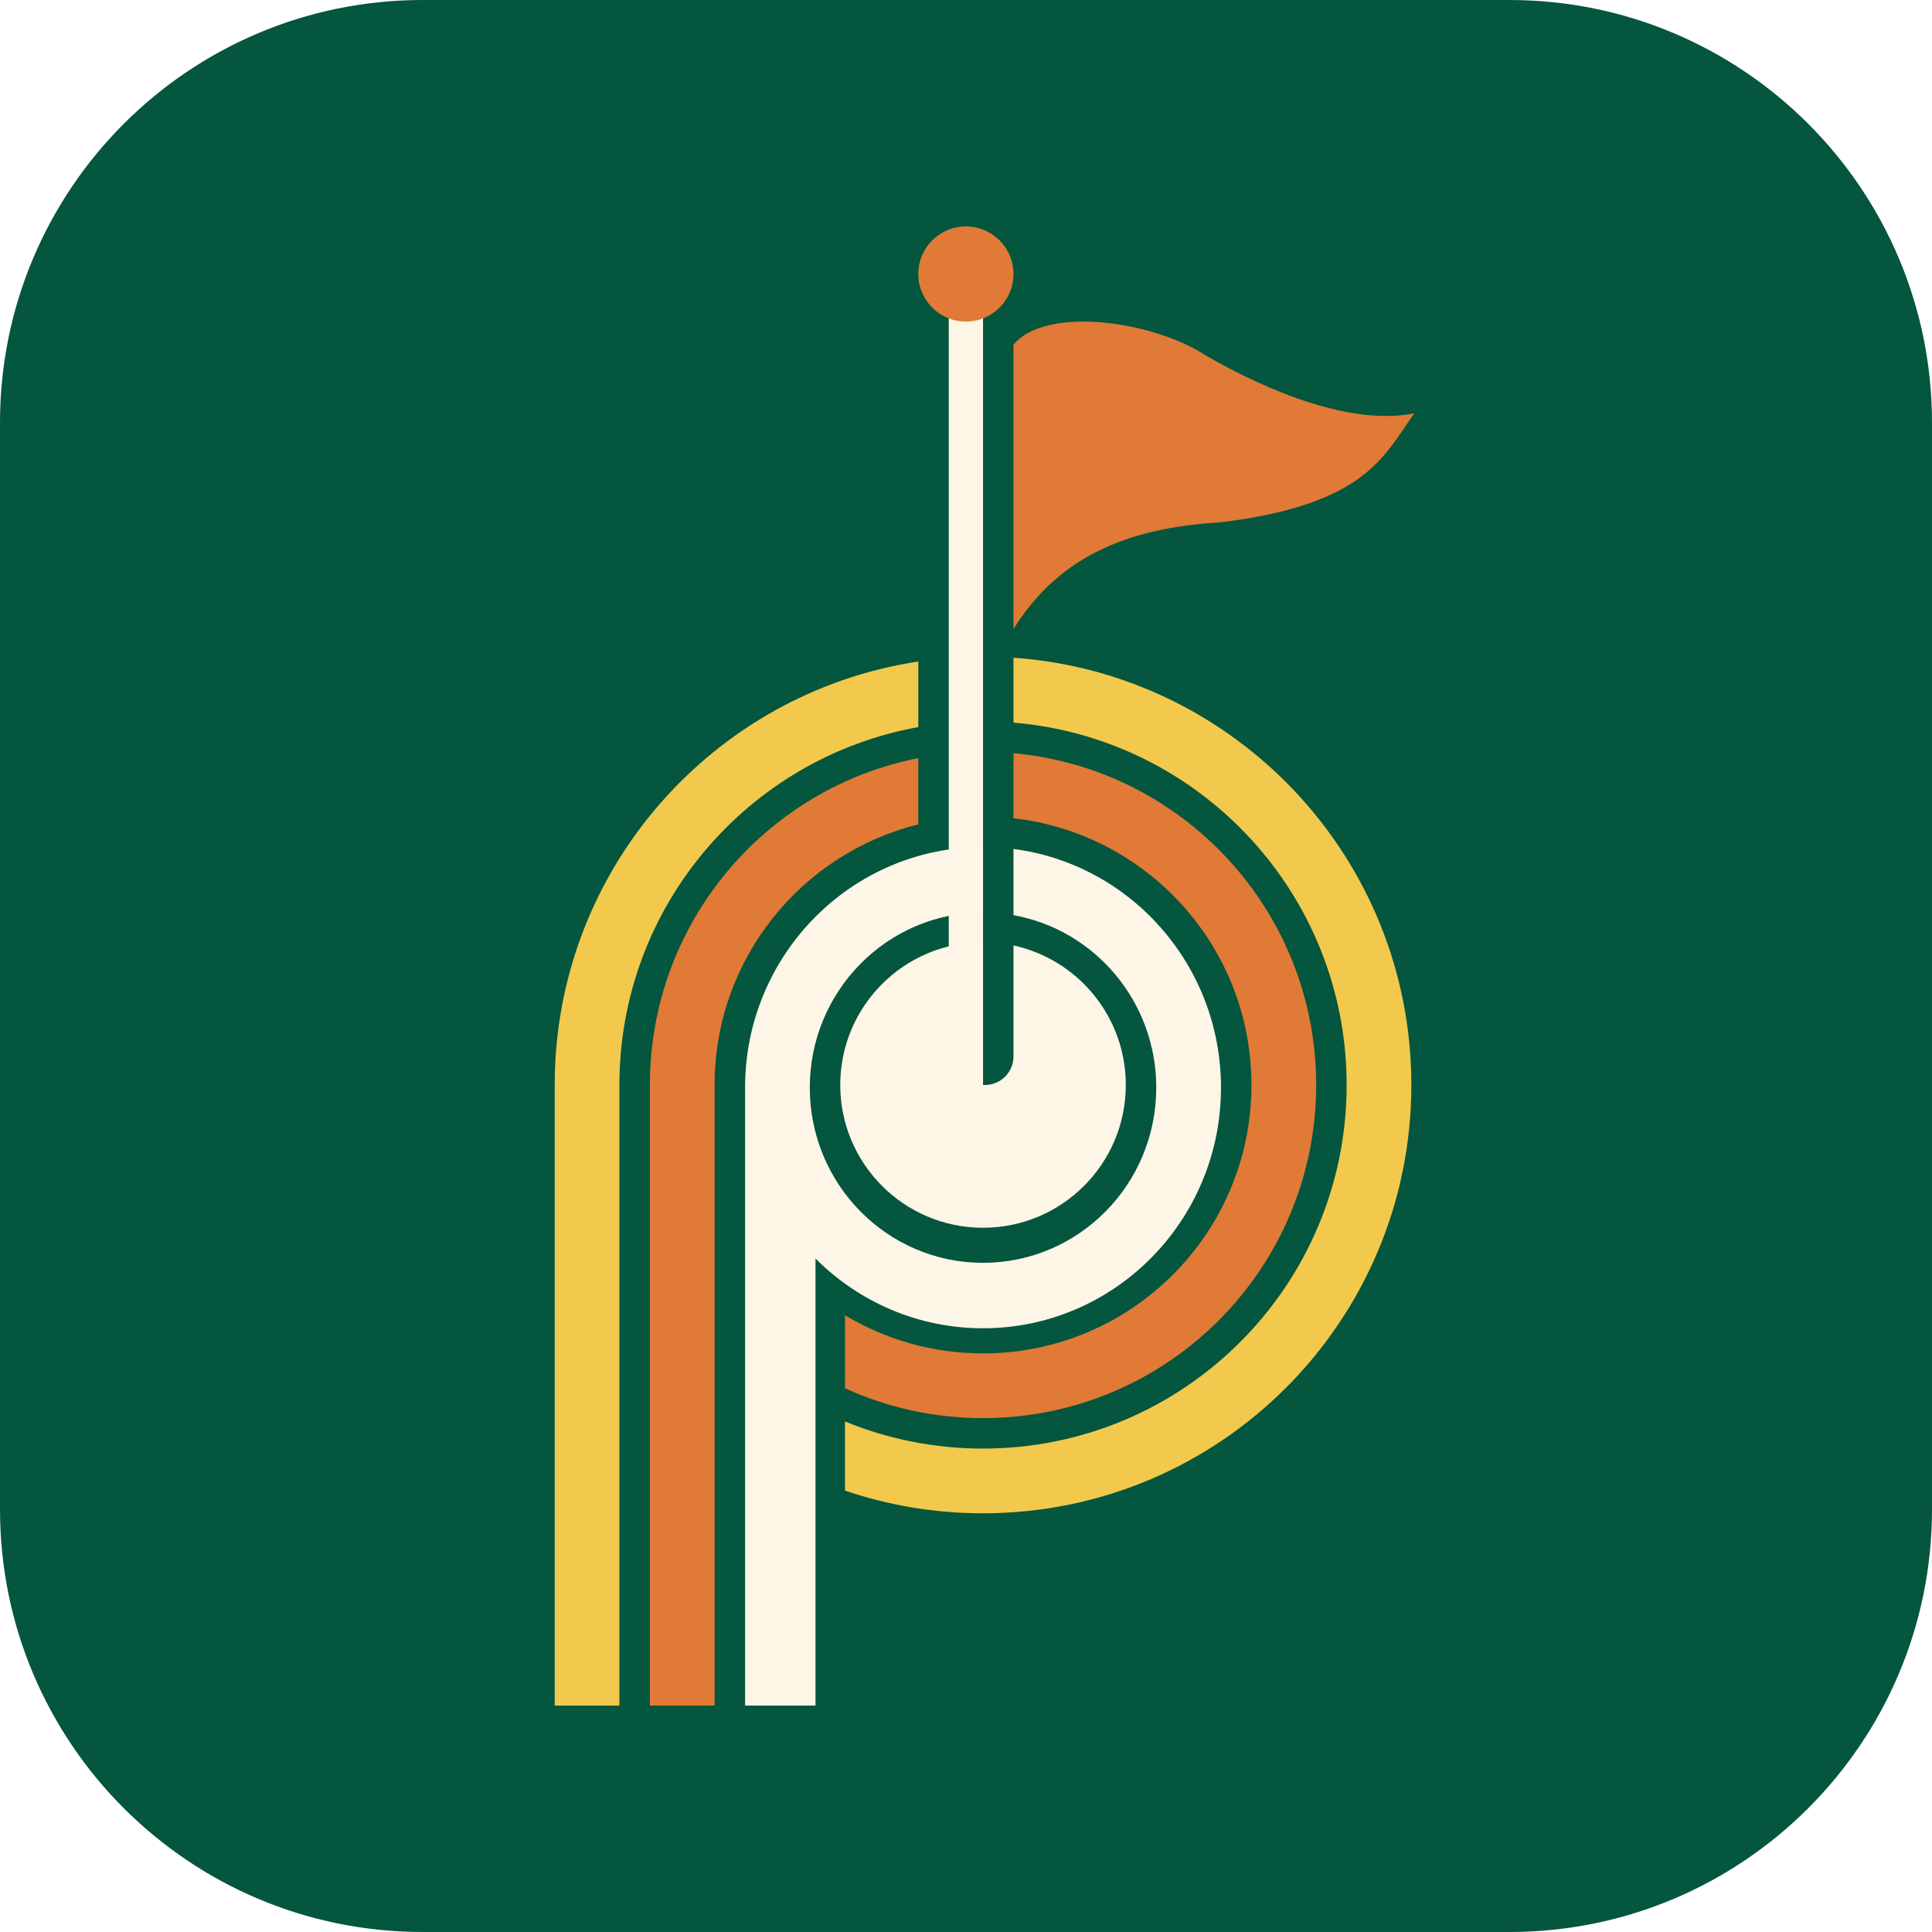
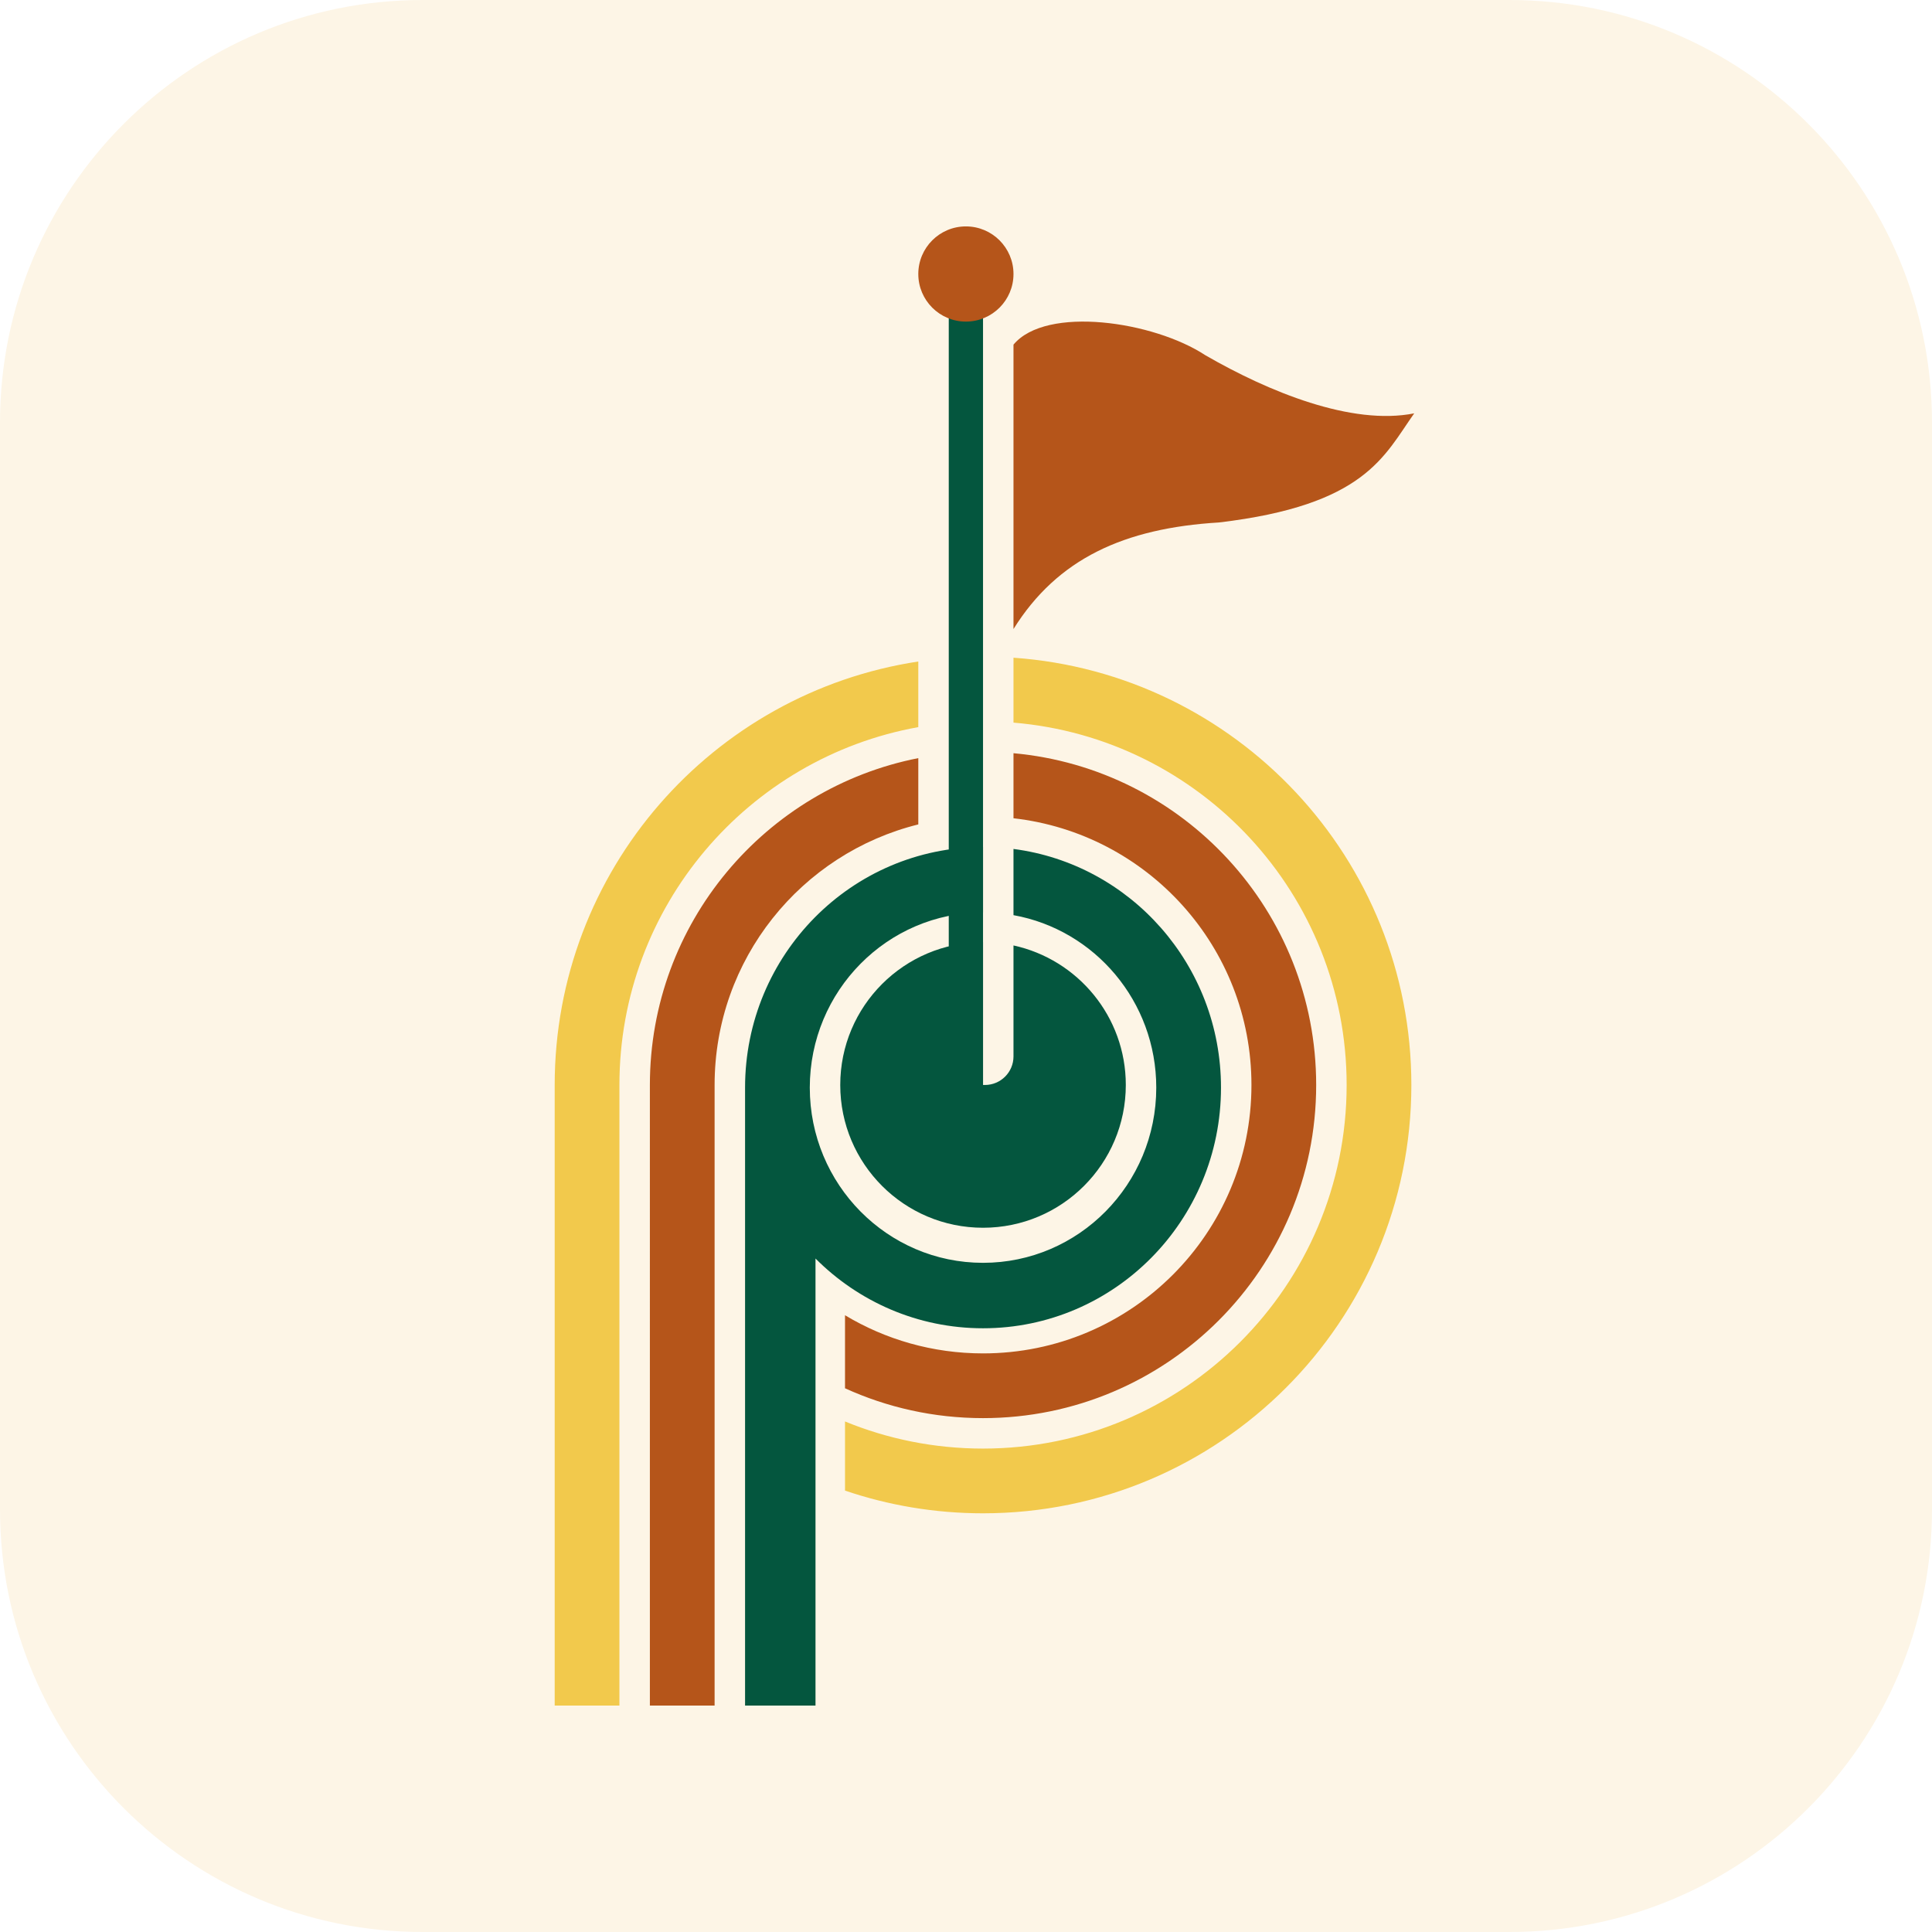
<svg xmlns="http://www.w3.org/2000/svg" viewBox="0 0 512 512">
-   <rect width="512" height="512" rx="112" fill="#04563E" />
+   <rect width="512" height="512" rx="112" fill="#FDF5E6" />
  <g transform="translate(147 60) scale(0.5045)">
    <path d="M191 263.018C101.735 279.056 34 357.118 34 451V777H0V451C0.001 338.294 82.869 244.943 191 228.553V263.018ZM241 226.561C357.797 234.766 450 332.116 450.001 451C450.001 575.264 349.264 676 225 676C199.634 676 175.248 671.802 152.5 664.063V627.758C174.855 636.937 199.336 642 225 642C330.486 642 416.001 556.486 416.001 451C416.001 350.902 338.999 268.789 241 260.661V226.561Z" fill="#F2C94C" />
-     <path d="M191 314.131C129.553 329.345 84 384.853 84 451.002V777.002H50L50.001 451.002C50.001 365.986 110.624 295.132 191 279.306V314.131ZM241 276.725C330.151 284.805 400.001 359.746 400.001 451.002C400.001 547.651 321.651 626.002 225.001 626.002C199.14 626.002 174.591 620.389 152.501 610.32V571.956C173.686 584.681 198.489 592.002 225.001 592.002C302.873 592.002 366 528.873 366.001 451.002C366.001 378.54 311.339 318.844 241 310.899V276.725Z" fill="#E07A36" />
-     <rect x="207" y="26" width="18" height="425" fill="#FDF5E6" />
-     <path d="M225 360.381C174.742 360.381 134 401.58 134 452.401C134 503.223 174.742 544.422 225 544.422C275.258 544.422 316 503.223 316 452.401C316 407.1 283.628 369.445 241 361.799V327.025C302.48 334.969 350 388.073 350 452.401C350 522.211 294.036 578.803 225 578.803C190.678 578.803 159.589 564.813 137 542.168V777H100V452.401C100 382.592 155.964 326 225 326V360.381Z" fill="#FDF5E6" />
-     <path d="M225 451H226C234.284 451 241 444.284 241 436V377.71C274.735 385.04 300.001 415.069 300.001 451C300.001 492.421 266.422 526 225.001 526C183.58 526 150.001 492.421 150.001 451C150.001 409.579 183.579 376 225 376V451Z" fill="#FDF5E6" />
-     <path d="M341.759 67.656C314.644 49.812 258.168 41.484 241.001 62.104V211.5C264.124 174.449 299.242 158.497 348.979 155.515C425.831 146.399 435.618 120.617 451.501 98.199C418.611 104.751 375.001 86.849 341.759 67.656Z" fill="#E07A36" />
-     <circle cx="216" cy="25" r="25" fill="#E07A36" />
+     <path d="M191 314.131C129.553 329.345 84 384.853 84 451.002V777.002H50L50.001 451.002C50.001 365.986 110.624 295.132 191 279.306V314.131ZM241 276.725C330.151 284.805 400.001 359.746 400.001 451.002C400.001 547.651 321.651 626.002 225.001 626.002C199.14 626.002 174.591 620.389 152.501 610.32V571.956C173.686 584.681 198.489 592.002 225.001 592.002C302.873 592.002 366 528.873 366.001 451.002C366.001 378.54 311.339 318.844 241 310.899V276.725Z" fill="#B5551A" />
+     <rect x="207" y="26" width="18" height="425" fill="#04563E" />
+     <path d="M225 360.381C174.742 360.381 134 401.58 134 452.401C134 503.223 174.742 544.422 225 544.422C275.258 544.422 316 503.223 316 452.401C316 407.1 283.628 369.445 241 361.799V327.025C302.48 334.969 350 388.073 350 452.401C350 522.211 294.036 578.803 225 578.803C190.678 578.803 159.589 564.813 137 542.168V777H100V452.401C100 382.592 155.964 326 225 326V360.381Z" fill="#04563E" />
+     <path d="M225 451H226C234.284 451 241 444.284 241 436V377.71C274.735 385.04 300.001 415.069 300.001 451C300.001 492.421 266.422 526 225.001 526C183.58 526 150.001 492.421 150.001 451C150.001 409.579 183.579 376 225 376V451Z" fill="#04563E" />
+     <path d="M341.759 67.656C314.644 49.812 258.168 41.484 241.001 62.104V211.5C264.124 174.449 299.242 158.497 348.979 155.515C425.831 146.399 435.618 120.617 451.501 98.199C418.611 104.751 375.001 86.849 341.759 67.656Z" fill="#B5551A" />
+     <circle cx="216" cy="25" r="25" fill="#B5551A" />
  </g>
</svg>
